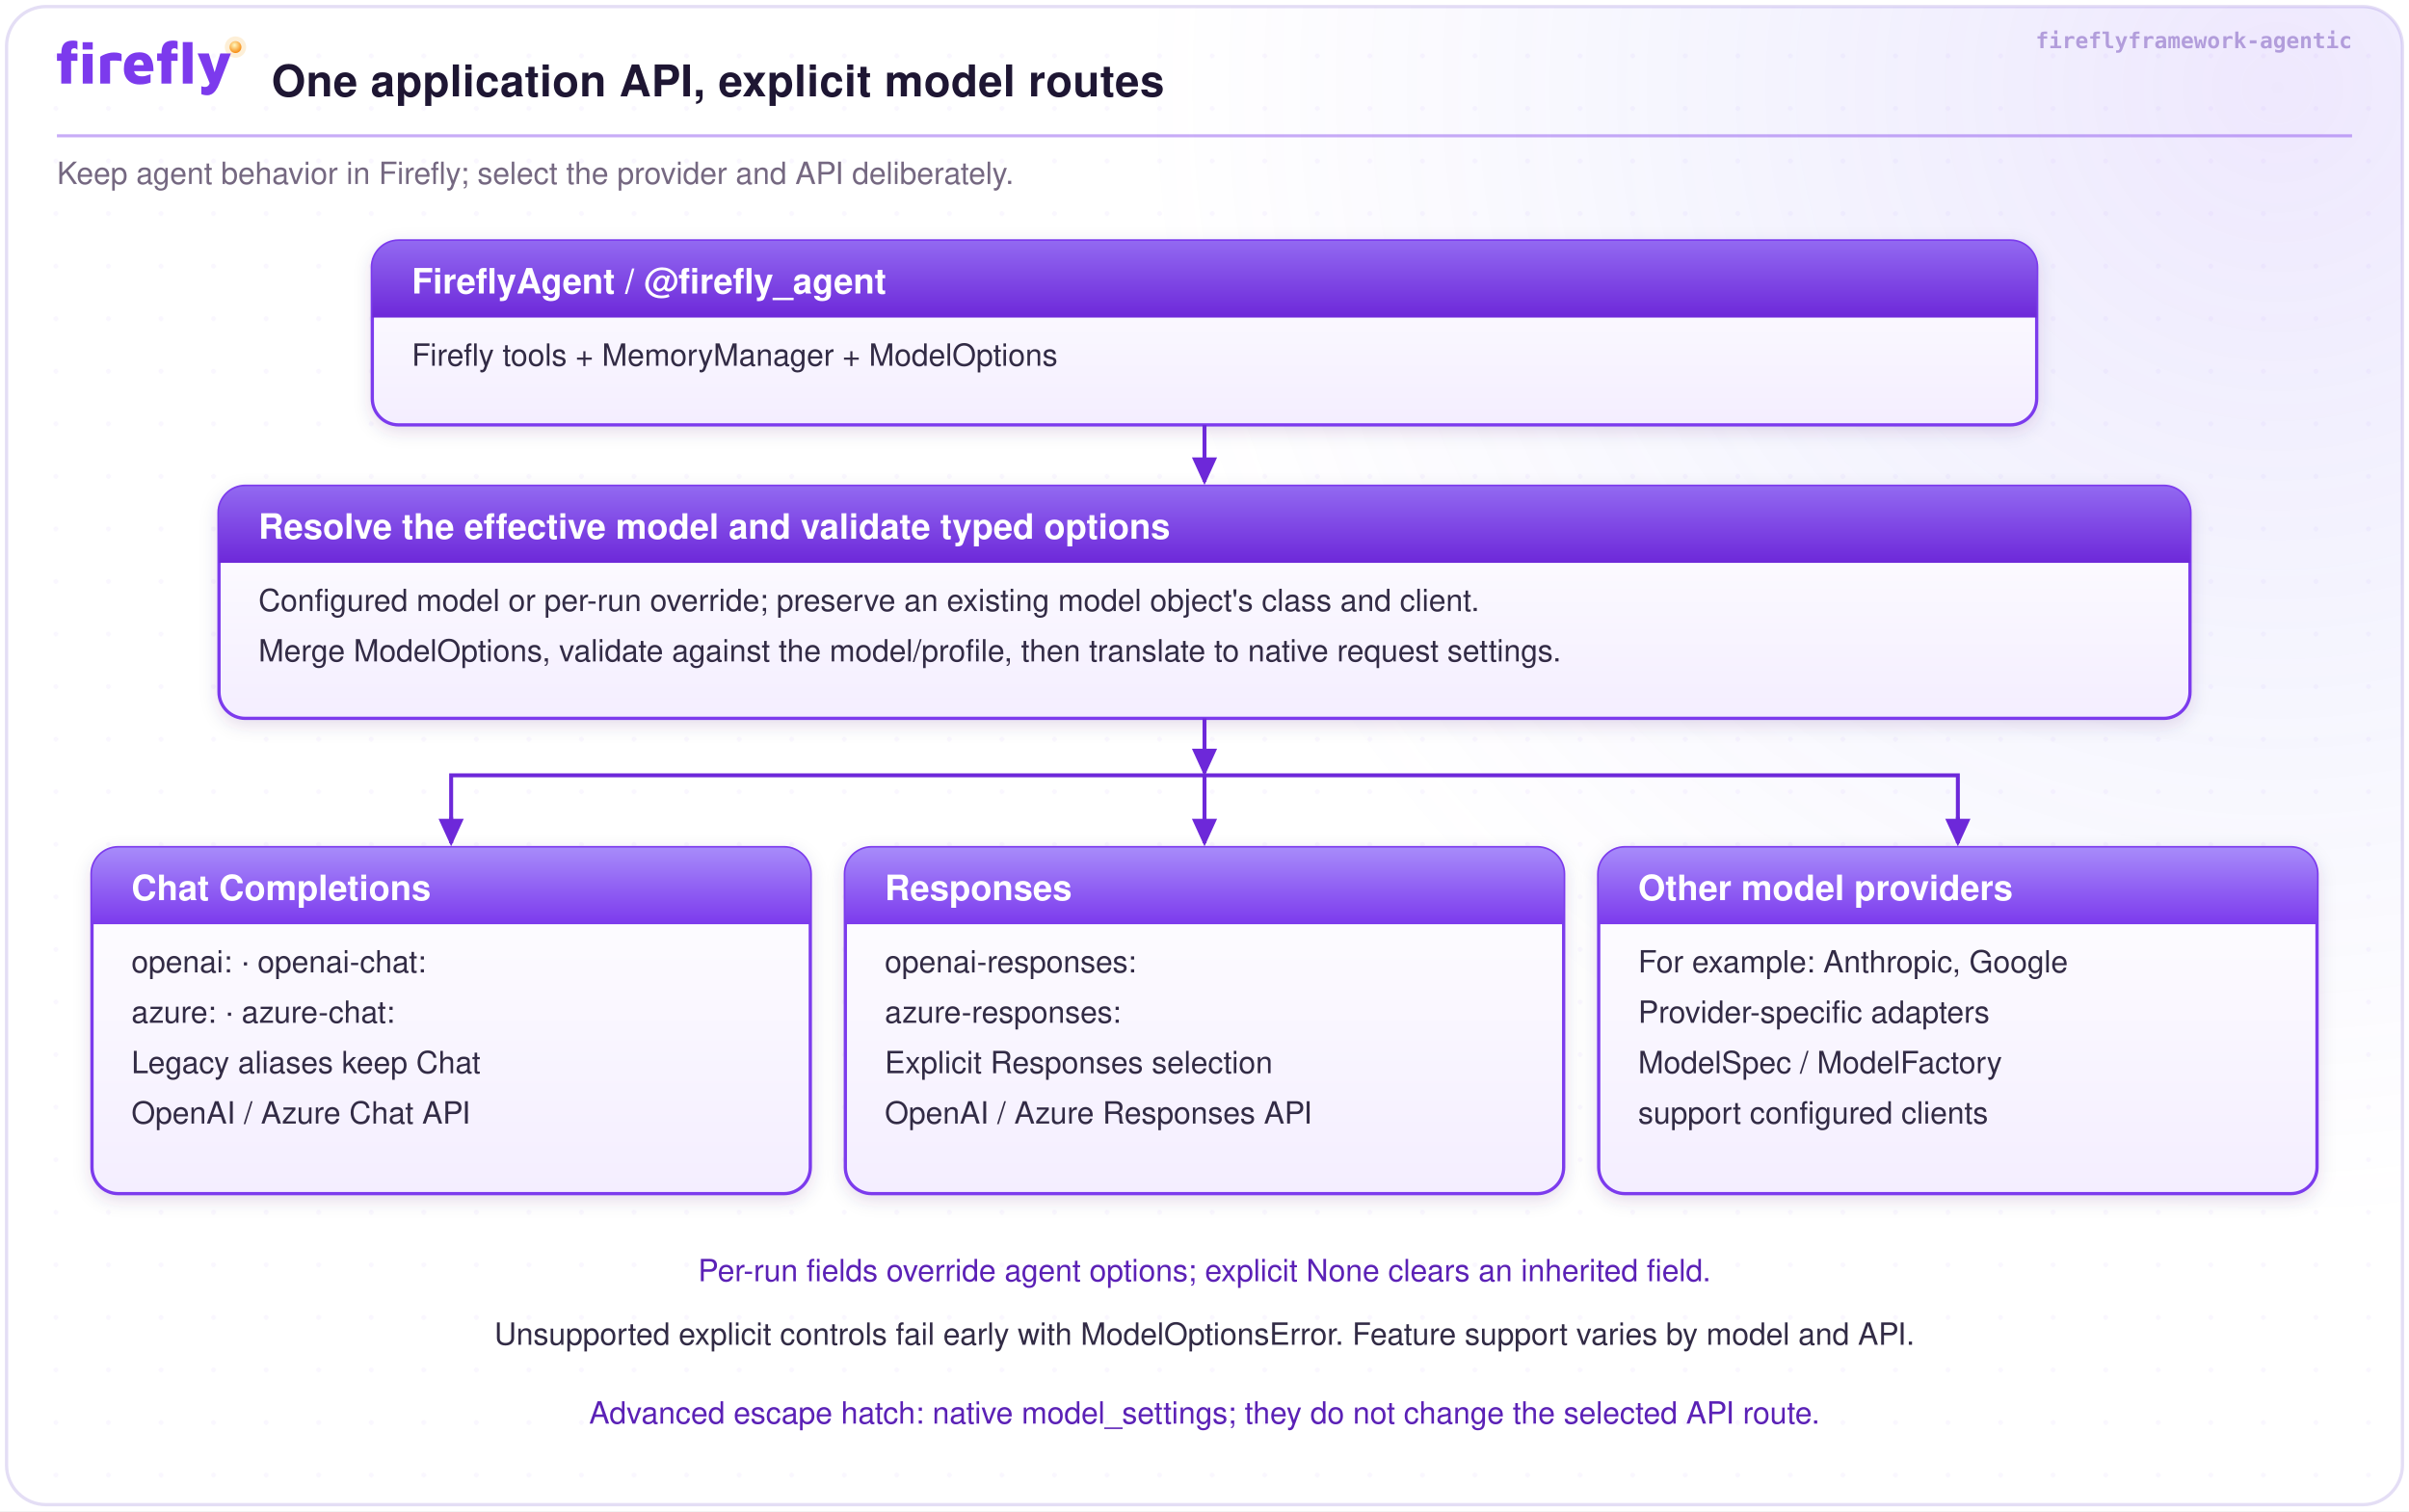
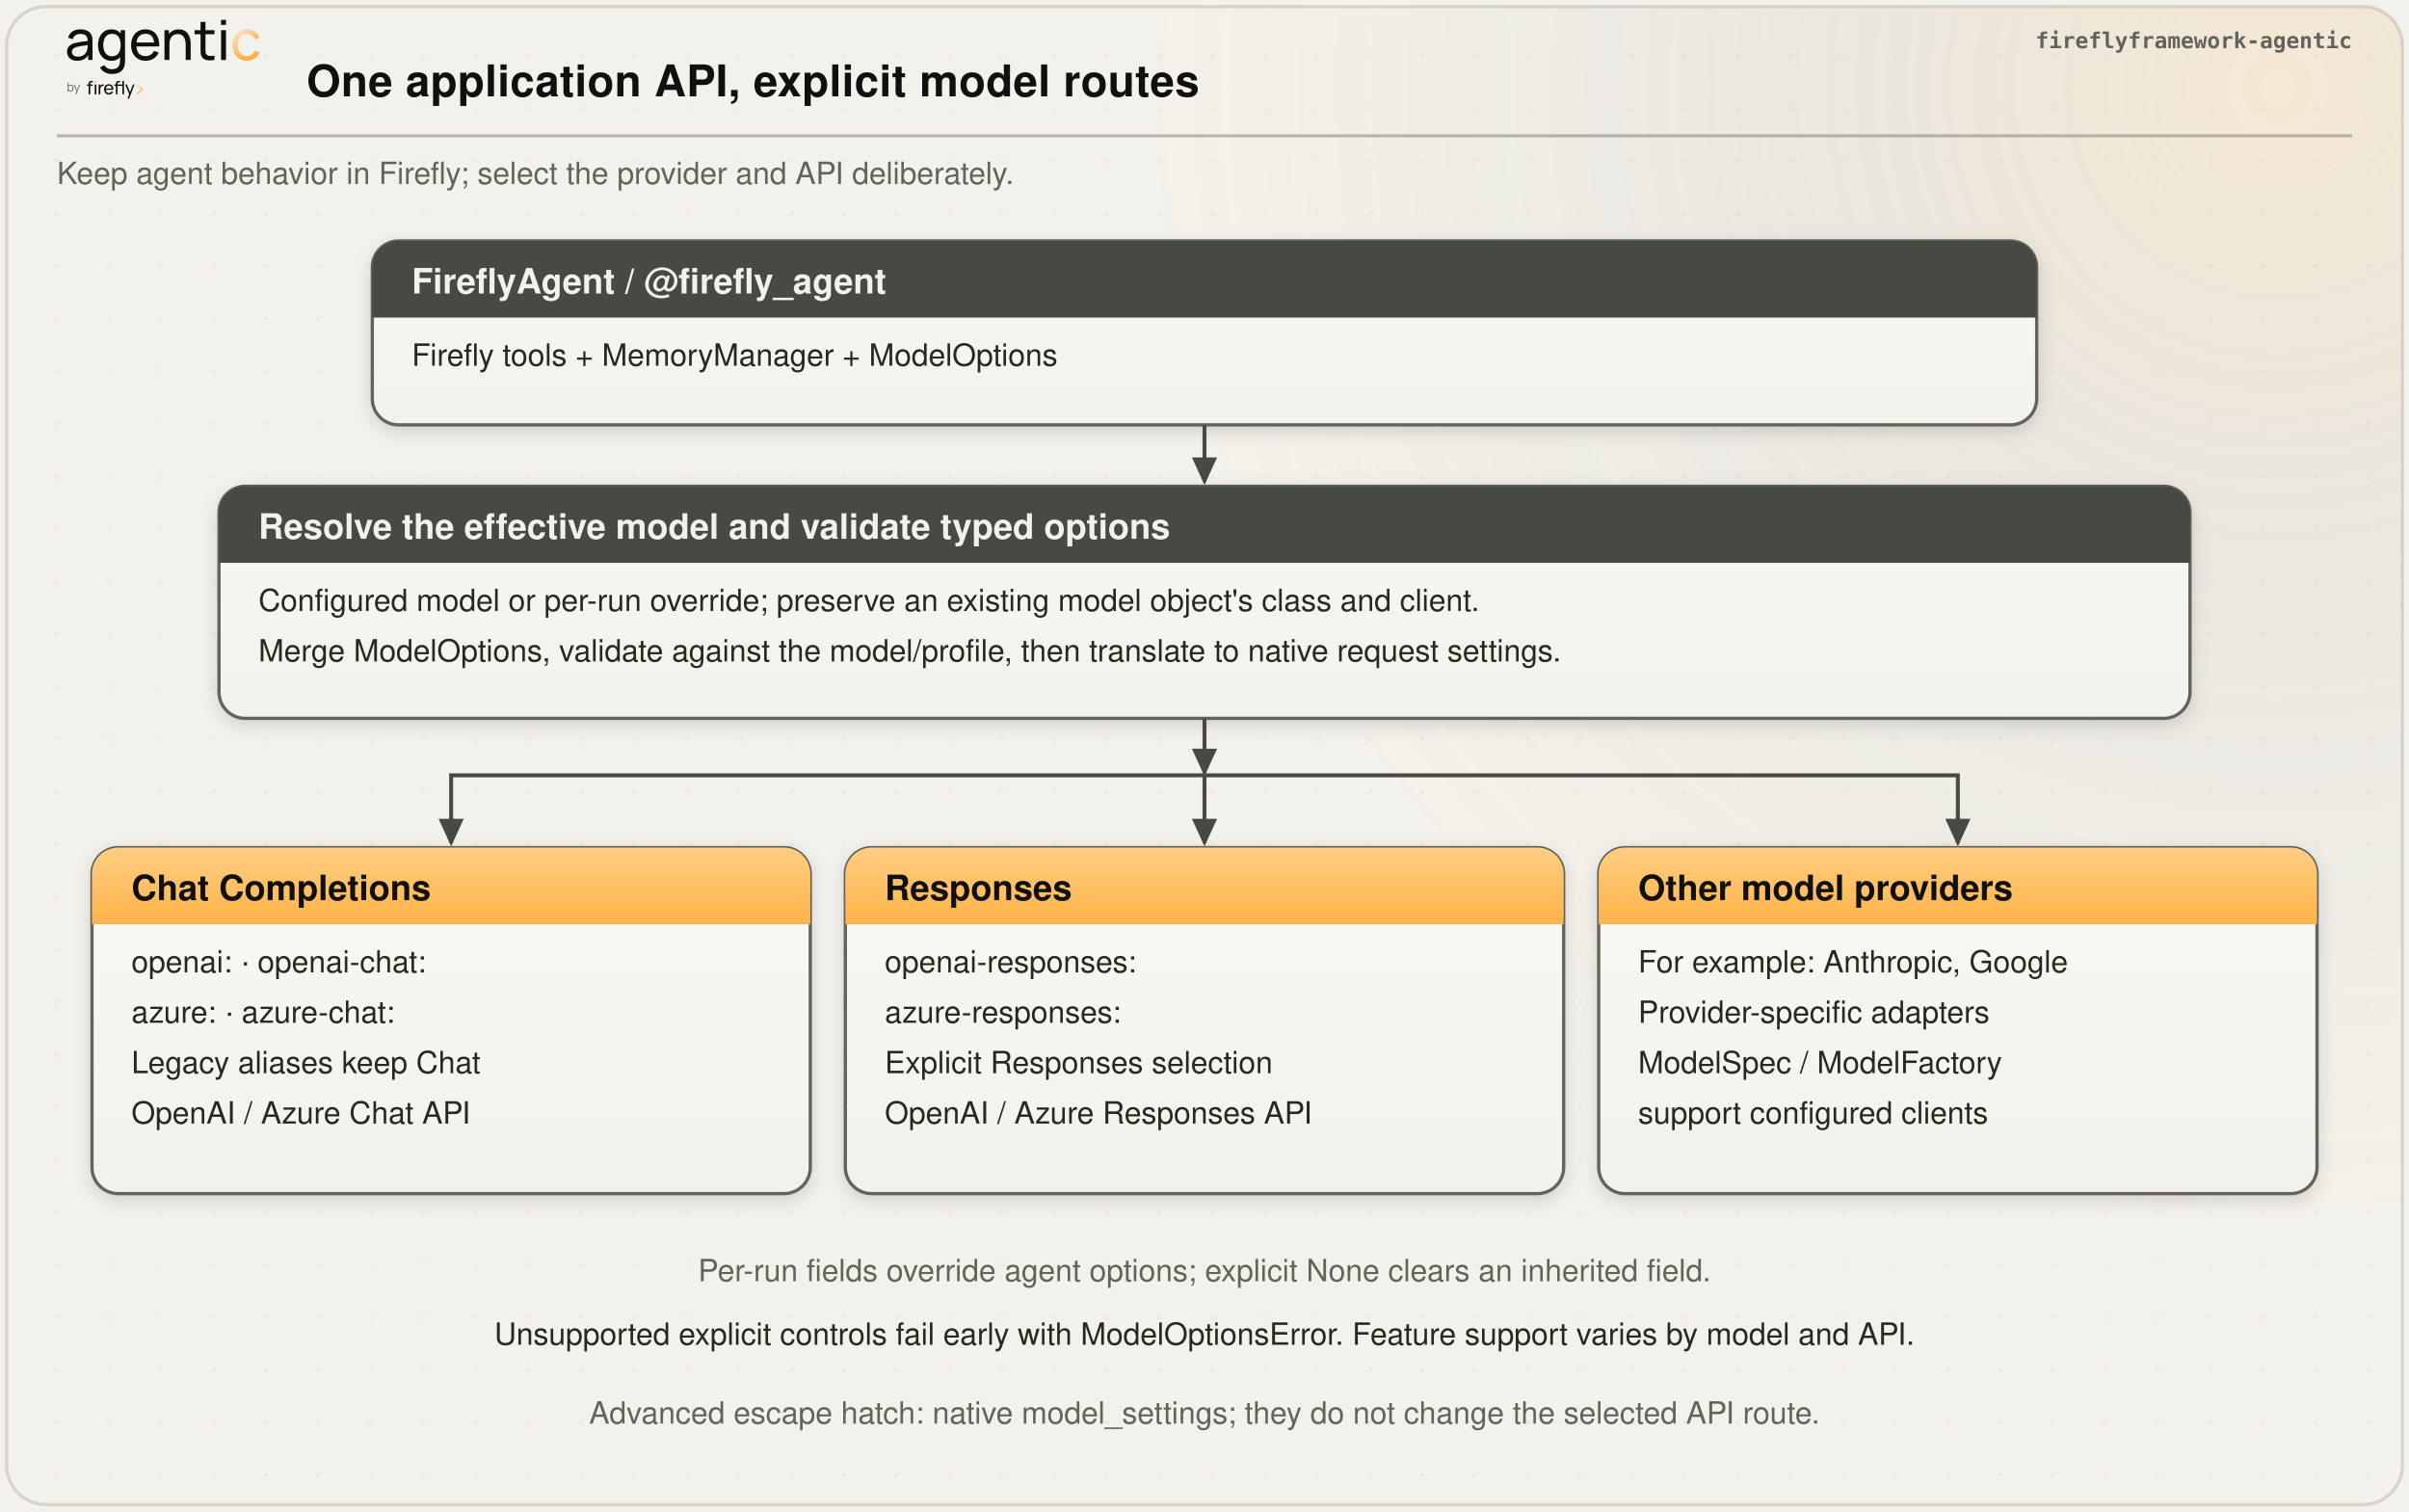
<svg xmlns="http://www.w3.org/2000/svg" width="1100" height="690" viewBox="0 0 1100 690" role="img" aria-labelledby="diagram-title diagram-description" font-family="-apple-system,'Segoe UI',Helvetica,Arial,sans-serif">
  <defs>
    <linearGradient id="hdr" x1="0" y1="0" x2="0" y2="1">
-       <stop offset="0" stop-color="#9269f1" />
-       <stop offset="1" stop-color="#6d28d9" />
+       <stop offset="0" stop-color="#474a42" />
+       <stop offset="1" stop-color="#474a42" />
    </linearGradient>
    <linearGradient id="door" x1="0" y1="0" x2="0" y2="1">
-       <stop offset="0" stop-color="#a78bfa" />
-       <stop offset="1" stop-color="#7c3aed" />
+       <stop offset="0" stop-color="#ffce82" />
+       <stop offset="1" stop-color="#ffb34a" />
    </linearGradient>
    <linearGradient id="bed" x1="0" y1="0" x2="0" y2="1">
-       <stop offset="0" stop-color="#271c41" />
-       <stop offset="1" stop-color="#140e25" />
+       <stop offset="0" stop-color="#272820" />
+       <stop offset="1" stop-color="#10110f" />
    </linearGradient>
    <linearGradient id="card" x1="0" y1="0" x2="0" y2="1">
-       <stop offset="0" stop-color="#ffffff" />
-       <stop offset="1" stop-color="#f4eeff" />
+       <stop offset="0" stop-color="#f9f8f4" />
+       <stop offset="1" stop-color="#f3f1eb" />
    </linearGradient>
    <radialGradient id="amb" cx="1040" cy="40" r="520" gradientUnits="userSpaceOnUse">
-       <stop offset="0" stop-color="#8b5cf6" stop-opacity="0.14" />
-       <stop offset="0.6" stop-color="#6366f1" stop-opacity="0.05" />
-       <stop offset="1" stop-color="#8b5cf6" stop-opacity="0" />
+       <stop offset="0" stop-color="#ffb34a" stop-opacity="0.14" />
+       <stop offset="0.6" stop-color="#62645b" stop-opacity="0.05" />
+       <stop offset="1" stop-color="#ffb34a" stop-opacity="0" />
    </radialGradient>
    <pattern id="grid" width="24" height="24" patternUnits="userSpaceOnUse">
-       <circle cx="1.5" cy="1.5" r="1.1" fill="#8b5cf6" opacity="0.05" />
+       <circle cx="1.5" cy="1.5" r="1.1" fill="#62645b" opacity="0.05" />
    </pattern>
    <filter id="sh" x="-25%" y="-25%" width="150%" height="180%">
-       <feDropShadow dx="0" dy="2.5" stdDeviation="4" flood-color="#3b1d6e" flood-opacity="0.14" />
+       <feDropShadow dx="0" dy="2.5" stdDeviation="4" flood-color="#10110f" flood-opacity="0.14" />
    </filter>
    <marker id="arr" markerWidth="9" markerHeight="9" refX="6.2" refY="3.2" orient="auto">
-       <path d="M0 0L7 3.2L0 6.4Z" fill="#6d28d9" />
+       <path d="M0 0L7 3.2L0 6.4Z" fill="#474a42" />
    </marker>
    <marker id="arrb" markerWidth="9" markerHeight="9" refX="6.2" refY="3.2" orient="auto">
-       <path d="M0 0L7 3.2L0 6.4Z" fill="#6366f1" />
+       <path d="M0 0L7 3.2L0 6.4Z" fill="#62645b" />
    </marker>
    <marker id="arra" markerWidth="9" markerHeight="9" refX="6.2" refY="3.2" orient="auto">
-       <path d="M0 0L7 3.2L0 6.4Z" fill="#c2722a" />
+       <path d="M0 0L7 3.2L0 6.4Z" fill="#8a5719" />
    </marker>
    <g id="fly">
-       <circle r="8.5" fill="#a78bfa" opacity="0.10" />
-       <circle r="4.6" fill="#c4b5fd" opacity="0.22" />
-       <circle r="2.4" fill="#ddd6fe" opacity="0.75" />
-       <circle r="1.2" fill="#f5f3ff" />
+       <circle r="8.5" fill="#ffce82" opacity="0.10" />
+       <circle r="4.6" fill="#bfb8ab" opacity="0.22" />
+       <circle r="2.4" fill="#f3f1eb" opacity="0.75" />
+       <circle r="1.2" fill="#f3f1eb" />
    </g>
    <g id="ffly">
-       <circle r="8.5" fill="#f6a821" opacity="0.10" />
-       <circle r="4.6" fill="#ffc24a" opacity="0.22" />
-       <circle r="2.4" fill="#ffd980" opacity="0.78" />
-       <circle r="1.2" fill="#fff6e0" />
+       <circle r="8.5" fill="#ffb34a" opacity="0.10" />
+       <circle r="4.6" fill="#ffb34a" opacity="0.22" />
+       <circle r="2.4" fill="#ffce82" opacity="0.78" />
+       <circle r="1.2" fill="#f3f1eb" />
    </g>
    <radialGradient id="dot" cx="42%" cy="34%" r="72%">
-       <stop offset="0" stop-color="#FFF9C1" />
-       <stop offset="1" stop-color="#F68000" />
+       <stop offset="0" stop-color="#ffce82" />
+       <stop offset="1" stop-color="#ffb34a" />
    </radialGradient>
  </defs>
-   <rect width="1100" height="690" fill="#ffffff" />
-   <rect x="3" y="3" width="1094" height="684" rx="18" fill="#ffffff" stroke="#e4def5" stroke-width="1.5" />
+   <rect width="1100" height="690" fill="#f3f1eb" />
+   <rect x="3" y="3" width="1094" height="684" rx="18" fill="#f3f1eb" stroke="#d8d4ca" stroke-width="1.5" />
  <rect x="3" y="3" width="1094" height="684" rx="18" fill="url(#grid)" />
  <rect x="3" y="3" width="1094" height="684" rx="18" fill="url(#amb)" />
-   <circle cx="107.52" cy="21.50" r="4.89" fill="#f6a821" opacity="0.18" />
-   <g transform="translate(25.28,11.90) scale(0.1812)">
-     <path d="M14.85 145V87.55H4.05V68.95H15.15V67.6C15.15 62.8 15.6 58.65 16.5 55.15C17.5 51.55 18.85 48.55 20.55 46.15C22.25 43.75 24.35 41.85 26.85 40.45C29.35 39.05 32.1 38.05 35.1 37.45C38.2 36.85 41.55 36.55 45.15 36.55C46.75 36.55 48.55 36.7 50.55 37C52.65 37.2 54.35 37.55 55.65 38.05V59.95C54.55 58.75 53.45 57.8 52.35 57.1C51.25 56.3 49.65 55.9 47.55 55.9C46.35 55.9 45.25 56.1 44.25 56.5C43.35 56.8 42.55 57.3 41.85 58C41.25 58.6 40.75 59.45 40.35 60.55C40.05 61.65 39.9 62.9 39.9 64.3V68.95H55.65V87.55H39.6V145H14.85ZM69 145V70.15H93.9L94.05 145H69ZM68.7 59.2V40.75H94.2V59.2H68.7ZM113.161 145V77.35C114.661 75.95 117.211 74.45 120.811 72.85C124.411 71.15 128.511 69.7 133.111 68.5C137.811 67.2 142.411 66.55 146.911 66.55C152.411 66.55 156.711 66.95 159.811 67.75C162.911 68.55 165.261 69.55 166.861 70.75V88.6C165.261 88.2 163.161 87.85 160.561 87.55C157.961 87.25 155.211 87.05 152.311 86.95C149.411 86.85 146.661 86.85 144.061 86.95C141.561 87.05 139.511 87.2 137.911 87.4V145H113.161ZM212.128 147.25C204.328 147.25 197.428 145.7 191.428 142.6C185.528 139.4 180.928 134.9 177.628 129.1C174.328 123.2 172.678 116.25 172.678 108.25C172.678 94.95 176.028 84.6 182.728 77.2C189.428 69.8 199.078 66.1 211.678 66.1C220.078 66.1 226.878 67.9 232.078 71.5C237.278 75.1 241.128 80.45 243.628 87.55C246.128 94.65 247.328 103.35 247.228 113.65H189.928L186.928 98.5H226.228L223.228 106.6C223.128 98.5 222.078 92.85 220.078 89.65C218.178 86.35 214.978 84.7 210.478 84.7C208.078 84.7 205.878 85.4 203.878 86.8C201.878 88.1 200.278 90.25 199.078 93.25C197.978 96.25 197.428 100.3 197.428 105.4C197.428 112.3 199.028 117.6 202.228 121.3C205.528 124.9 210.928 126.7 218.428 126.7C221.128 126.7 223.828 126.4 226.528 125.8C229.228 125.1 231.728 124.3 234.028 123.4C236.328 122.5 238.278 121.8 239.878 121.3V142.3C236.378 143.6 232.378 144.75 227.878 145.75C223.478 146.75 218.228 147.25 212.128 147.25ZM267.243 145V87.55H256.443V68.95H267.543V67.6C267.543 62.8 267.993 58.65 268.893 55.15C269.893 51.55 271.243 48.55 272.943 46.15C274.643 43.75 276.743 41.85 279.243 40.45C281.743 39.05 284.493 38.05 287.493 37.45C290.593 36.85 293.943 36.55 297.543 36.55C299.143 36.55 300.943 36.7 302.943 37C305.043 37.2 306.743 37.55 308.043 38.05V59.95C306.943 58.75 305.843 57.8 304.743 57.1C303.643 56.3 302.043 55.9 299.943 55.9C298.743 55.9 297.643 56.1 296.643 56.5C295.743 56.8 294.943 57.3 294.243 58C293.643 58.6 293.143 59.45 292.743 60.55C292.443 61.65 292.293 62.9 292.293 64.3V68.95H308.043V87.55H291.993V145H267.243ZM345.693 145H321.093V40.3H345.693V145ZM382.828 174.4C380.128 174.4 377.428 174.15 374.728 173.65C372.128 173.15 369.828 172.45 367.828 171.55V151.6C369.728 152.2 371.378 152.65 372.778 152.95C374.278 153.25 375.778 153.4 377.278 153.4C379.578 153.4 381.628 152.85 383.428 151.75C385.228 150.75 386.728 148.95 387.928 146.35C389.128 143.75 389.978 140 390.478 135.1L391.078 149.5L358.378 68.95H386.728L402.478 119.95H400.228L415.678 68.95H442.378L413.128 144.85C410.328 152.05 407.328 157.8 404.128 162.1C400.928 166.5 397.528 169.65 393.928 171.55C390.328 173.45 386.628 174.4 382.828 174.4Z" fill="#7c3aed" />
-   </g>
-   <circle cx="107.52" cy="21.50" r="2.72" fill="url(#dot)" />
-   <text x="124" y="44" font-size="20" font-weight="800" fill="#1e1633" font-family="-apple-system,'Segoe UI',Helvetica,Arial,sans-serif" letter-spacing="0.2">One application API, explicit model routes</text>
-   <text x="1074" y="22" text-anchor="end" font-size="10" font-weight="600" fill="#b29ddb" font-family="ui-monospace,'SF Mono',Menlo,Consolas,monospace">fireflyframework-agentic</text>
-   <line x1="26" y1="62" x2="1074" y2="62" stroke="#7c3aed" stroke-width="1.4" opacity="0.42" />
-   <text x="26" y="84" font-size="14" fill="#756881" font-family="-apple-system,'Segoe UI',Helvetica,Arial,sans-serif">Keep agent behavior in Firefly; select the provider and API deliberately.</text>
+   <svg width="98" height="43.519" viewBox="0 0 544.96 242" x="26" y="4">
+     <defs>
+       <linearGradient id="brand-logo-light-26-4-agentic-trail" gradientUnits="userSpaceOnUse" x1="150" y1="1050" x2="870" y2="160">
+         <stop offset="0" stop-color="#ffb34a" stop-opacity="0.2" />
+         <stop offset="0.8" stop-color="#ffb34a" stop-opacity="1" />
+       </linearGradient>
+     </defs>
+     <g fill="#10110f" transform="translate(20 130) scale(0.07 -0.07)">
+       <g transform="translate(0 0)">
+         <path d="M447 -30Q326 -30 244.5 14.5Q163 59 121.5 132Q80 205 80 292Q80 377 112.5 439.5Q145 502 204 543.5Q263 585 345 609Q422 630 517.5 645.5Q613 661 711 674Q773 682 830 690Q827 813 773 875Q712 944 564 944Q466 944 392.5 899.5Q319 855 289 755L120 806Q159 948 271 1029Q383 1110 566 1110Q713 1110 818.5 1057.5Q924 1005 970 899Q993 849 999 790.5Q1005 732 1005 668L1005 0L847 0L847 168Q793 86 714 37Q604 -30 447 -30ZM474 119Q570 119 640.5 153.5Q711 188 754 244.5Q797 301 810 368Q825 418 827 480Q827 513 828 538Q773 531 719 524Q635 513 560 500.5Q485 488 425 471Q381 457 342.5 435Q304 413 280.5 378.5Q257 344 257 293Q257 249 279.5 209Q302 169 349.5 144Q397 119 474 119Z" />
+       </g>
+       <g transform="translate(1125 0)">
+         <path d="M577 -510Q492 -510 411 -484Q330 -458 262.5 -405.5Q195 -353 150 -273L313 -187Q353 -266 426.5 -302Q500 -338 578 -338Q681 -338 749 -300.5Q817 -263 849.5 -189Q882 -115 881 -5L881 99Q853 69 820 46Q716 -30 564 -30Q413 -30 305 45.5Q197 121 138.5 250Q80 379 80 541Q80 703 138.5 832Q197 961 305 1035.5Q413 1110 563 1110Q716 1110 820 1036Q866 1003 902 960L902 1080L1060 1080L1060 -7Q1060 -51 1057.5 -92Q1055 -133 1047 -173Q1026 -288 964 -362.5Q902 -437 804 -473.5Q706 -510 577 -510ZM586 133Q695 133 765 185.5Q835 238 868.5 330.5Q902 423 902 541Q902 661 868.5 752.5Q835 844 766 895.5Q697 947 591 947Q481 947 409.5 893Q338 839 303.5 747Q269 655 269 541Q269 426 304 333.5Q339 241 409.5 187Q480 133 586 133Z" />
+       </g>
+       <g transform="translate(2325 0)">
+         <path d="M608 -30Q449 -30 330.5 40.5Q212 111 146 237.5Q80 364 80 533Q80 710 145 839.5Q210 969 326.5 1039.5Q443 1110 600 1110Q763 1110 877.5 1035Q992 960 1049.5 821Q1107 682 1099 490L271 490Q281 335 355 244Q441 139 600 139Q707 139 786 188Q865 237 910 329L1081 270Q1018 127 891.5 48.5Q765 -30 608 -30ZM914 633Q900 774 838 852Q760 950 606 950Q441 950 355 844Q290 764 274 633Z" />
+       </g>
+       <g transform="translate(3476 0)">
+         <path d="M909 0L909 541Q909 618 895.5 689Q882 760 848.5 816.5Q815 873 758.5 906Q702 939 616 939Q549 939 494.5 916.5Q440 894 401 848Q362 802 340.5 732.5Q319 663 319 569L319 0L139 0L139 1080L299 1080L299 941Q348 1006 418 1048Q520 1108 659 1108Q764 1108 838 1075Q912 1042 961 987.5Q1010 933 1038 865.5Q1066 798 1077.5 728.5Q1089 659 1089 597L1089 0Z" />
+       </g>
+       <g transform="translate(4685 0)">
+         <path d="M743 0Q647 -19 553.5 -15.5Q460 -12 387 22.5Q314 57 276 130Q244 194 241.5 259.5Q239 325 239 408L239 933L20 933L20 1080L239 1080L239 1380L417 1380L417 1080L743 1080L743 933L417 933L417 416Q417 350 418.5 303Q420 256 439 222Q475 158 553.5 147Q632 136 743 153Z" />
+       </g>
+       <g transform="translate(5508 0)">
+         <path d="M160 1271L160 1455L338 1455L338 1271ZM160 0L160 1080L338 1080L338 0Z" />
+       </g>
+       <g transform="translate(6006 0)">
+         <path d="M595 -30Q431 -30 316.5 43.5Q202 117 142 246Q82 375 80 540Q82 709 143.5 837.5Q205 966 320 1038Q435 1110 597 1110Q768 1110 891.5 1026Q1015 942 1057 796L881 743Q847 837 770.5 889Q694 941 595 941Q484 941 412 889.5Q340 838 305 747.5Q270 657 269 540Q271 360 352.5 249.5Q434 139 595 139Q701 139 771 187.5Q841 236 877 328L1057 281Q1001 130 882 50Q763 -30 595 -30Z" data-agentic-terminal="trail-c" fill="url(#brand-logo-light-26-4-agentic-trail)" />
+       </g>
+     </g>
+     <g fill="#62645b" transform="translate(25 210) scale(0.0155 -0.0155)">
+       <path d="M625 -30Q476 -30 373 46Q314 89 271 150L271 0L139 0L139 1440L287 1440L287 953Q325 1001 375 1036Q479 1110 631 1110Q779 1110 885 1035Q991 960 1047.5 831Q1104 702 1104 541Q1104 379 1047 250Q990 121 883 45.5Q776 -30 625 -30ZM610 107Q723 107 798 164Q873 221 910.5 319.5Q948 418 948 541Q948 663 911 761Q874 859 798.5 916Q723 973 607 973Q494 973 419.5 918Q345 863 308 765.5Q271 668 271 541Q271 416 308 317.5Q345 219 420 163Q495 107 610 107Z" transform="translate(0 0)" />
+       <path d="M294 -480L472 3L33 1080L189 1080L544 192L871 1080L1021 1080L441 -480Z" transform="translate(1131 0)" />
+     </g>
+     <svg x="76" y="183" width="143" height="45.48" viewBox="5 -148 619.4 197">
+       <defs>
+         <linearGradient id="brand-logo-light-26-4-firefly-trail" gradientUnits="userSpaceOnUse" x1="567.4" y1="-108" x2="623.4" y2="-54">
+           <stop offset="0" stop-color="#ffb34a" stop-opacity="0.2" />
+           <stop offset="0.8" stop-color="#ffb34a" stop-opacity="1" />
+         </linearGradient>
+       </defs>
+       <path d="M24.3 0L24.3 -93.3L6 -93.3L6 -108L24.3 -108L24.3 -113.9Q24.3 -118.1 24.7 -122.45Q25.1 -126.8 26.5 -130.95Q27.9 -135.1 31.1 -138.6Q34.8 -142.7 39.2 -144.45Q43.6 -146.2 48.15 -146.6Q52.7 -147 56.8 -147L70.5 -147L70.5 -132.2L57.8 -132.2Q49.9 -132.2 46 -128.35Q42.1 -124.5 42.1 -116.7L42.1 -108L70.5 -108L70.5 -93.3L42.1 -93.3L42.1 0ZM91.5 0L91.5 -108L109.3 -108L109.3 0ZM134.8 0L134.8 -108L150.7 -108L150.7 -90.8Q151.8 -92.7 153.1 -94.5Q156.1 -98.7 159.9 -101.4Q164.1 -104.8 169.4 -106.6Q174.7 -108.4 180.2 -108.75Q185.7 -109.1 190.5 -108L190.5 -91.3Q184.9 -92.8 178.2 -92.1Q171.5 -91.4 165.8 -87.2Q160.6 -83.5 157.75 -78.2Q154.9 -72.9 153.8 -66.75Q152.7 -60.6 152.7 -54.2L152.7 0ZM247.3 3Q231.4 3 219.55 -4.05Q207.7 -11.1 201.1 -23.75Q194.5 -36.4 194.5 -53.3Q194.5 -71 201 -83.95Q207.5 -96.9 219.15 -103.95Q230.8 -111 246.5 -111Q262.8 -111 274.25 -103.5Q285.7 -96 291.45 -82.1Q297.2 -68.2 296.4 -49L213.6 -49Q214.6 -33.5 222 -24.4Q230.6 -13.9 246.5 -13.9Q257.2 -13.9 265.1 -18.8Q273 -23.7 277.5 -32.9L294.6 -27Q288.3 -12.7 275.65 -4.85Q263 3 247.3 3ZM277.9 -63.3Q276.5 -77.4 270.3 -85.2Q262.5 -95 247.1 -95Q230.6 -95 222 -84.4Q215.5 -76.4 213.9 -63.3ZM324.4 0L324.4 -93.3L306.1 -93.3L306.1 -108L324.4 -108L324.4 -113.9Q324.4 -118.1 324.8 -122.45Q325.2 -126.8 326.6 -130.95Q328 -135.1 331.2 -138.6Q334.9 -142.7 339.3 -144.45Q343.7 -146.2 348.25 -146.6Q352.8 -147 356.9 -147L370.6 -147L370.6 -132.2L357.9 -132.2Q350 -132.2 346.1 -128.35Q342.2 -124.5 342.2 -116.7L342.2 -108L395.5 -108L395.5 -147L413.3 -147L413.3 0L395.5 0L395.5 -93.3L342.2 -93.3L342.2 0ZM452.8 48L470.6 -0.4L426.8 -108L445.5 -108L479.2 -23L510.8 -108L528.9 -108L470.1 48Z" fill="#10110f" />
+       <circle cx="100.4" cy="-136.3" r="9.97" fill="#ffb34a" />
+       <path d="M567.4 -108L623.4 -54L603.4 -54L547.4 -108Z" fill="url(#brand-logo-light-26-4-firefly-trail)" />
+       <path d="M623.4 -54L567.4 0L547.4 0L603.4 -54Z" fill="#ffb34a" />
+     </svg>
+   </svg>
+   <text x="140" y="44" font-size="20" font-weight="800" fill="#10110f" font-family="-apple-system,'Segoe UI',Helvetica,Arial,sans-serif" letter-spacing="0.2">One application API, explicit model routes</text>
+   <text x="1074" y="22" text-anchor="end" font-size="10" font-weight="600" fill="#62645b" font-family="ui-monospace,'SF Mono',Menlo,Consolas,monospace">fireflyframework-agentic</text>
+   <line x1="26" y1="62" x2="1074" y2="62" stroke="#62645b" stroke-width="1.4" opacity="0.42" />
+   <text x="26" y="84" font-size="14" fill="#62645b" font-family="-apple-system,'Segoe UI',Helvetica,Arial,sans-serif">Keep agent behavior in Firefly; select the provider and API deliberately.</text>
  <g filter="url(#sh)">
-     <rect x="170" y="110" width="760" height="84" rx="12" fill="url(#card)" stroke="#7c3aed" stroke-width="1.5" />
+     <rect x="170" y="110" width="760" height="84" rx="12" fill="url(#card)" stroke="#62645b" stroke-width="1.5" />
  </g>
  <path d="M170 122a12 12 0 0 1 12 -12h736a12 12 0 0 1 12 12v23H170Z" fill="url(#hdr)" />
-   <text x="188" y="134" font-size="16" font-weight="700" fill="#fff" font-family="-apple-system,'Segoe UI',Helvetica,Arial,sans-serif" text-anchor="start">FireflyAgent / @firefly_agent</text>
-   <text x="188" y="167" font-size="14" font-weight="400" fill="#322b45" font-family="-apple-system,'Segoe UI',Helvetica,Arial,sans-serif" text-anchor="start">Firefly tools + MemoryManager + ModelOptions</text>
-   <line x1="550.0" y1="194.0" x2="550.0" y2="220.0" stroke="#6d28d9" stroke-width="1.8" marker-end="url(#arr)" />
+   <text x="188" y="134" font-size="16" font-weight="700" fill="#f3f1eb" font-family="-apple-system,'Segoe UI',Helvetica,Arial,sans-serif" text-anchor="start">FireflyAgent / @firefly_agent</text>
+   <text x="188" y="167" font-size="14" font-weight="400" fill="#272820" font-family="-apple-system,'Segoe UI',Helvetica,Arial,sans-serif" text-anchor="start">Firefly tools + MemoryManager + ModelOptions</text>
+   <line x1="550.0" y1="194.0" x2="550.0" y2="220.0" stroke="#474a42" stroke-width="1.8" marker-end="url(#arr)" />
  <g filter="url(#sh)">
-     <rect x="100" y="222" width="900" height="106" rx="12" fill="url(#card)" stroke="#7c3aed" stroke-width="1.5" />
+     <rect x="100" y="222" width="900" height="106" rx="12" fill="url(#card)" stroke="#62645b" stroke-width="1.5" />
  </g>
  <path d="M100 234a12 12 0 0 1 12 -12h876a12 12 0 0 1 12 12v23H100Z" fill="url(#hdr)" />
-   <text x="118" y="246" font-size="16" font-weight="700" fill="#fff" font-family="-apple-system,'Segoe UI',Helvetica,Arial,sans-serif" text-anchor="start">Resolve the effective model and validate typed options</text>
-   <text x="118" y="279" font-size="14" font-weight="400" fill="#322b45" font-family="-apple-system,'Segoe UI',Helvetica,Arial,sans-serif" text-anchor="start">Configured model or per-run override; preserve an existing model object's class and client.</text>
-   <text x="118" y="302" font-size="14" font-weight="400" fill="#322b45" font-family="-apple-system,'Segoe UI',Helvetica,Arial,sans-serif" text-anchor="start">Merge ModelOptions, validate against the model/profile, then translate to native request settings.</text>
-   <line x1="550.0" y1="328.0" x2="550.0" y2="353.0" stroke="#6d28d9" stroke-width="1.8" marker-end="url(#arr)" />
-   <path d="M206 378V354H894V378 M550 354V378" fill="none" stroke="#6d28d9" stroke-width="1.8" />
-   <line x1="206.0" y1="373.0" x2="206.0" y2="385.0" stroke="#6d28d9" stroke-width="1.8" marker-end="url(#arr)" />
-   <line x1="550.0" y1="373.0" x2="550.0" y2="385.0" stroke="#6d28d9" stroke-width="1.8" marker-end="url(#arr)" />
-   <line x1="894.0" y1="373.0" x2="894.0" y2="385.0" stroke="#6d28d9" stroke-width="1.8" marker-end="url(#arr)" />
+   <text x="118" y="246" font-size="16" font-weight="700" fill="#f3f1eb" font-family="-apple-system,'Segoe UI',Helvetica,Arial,sans-serif" text-anchor="start">Resolve the effective model and validate typed options</text>
+   <text x="118" y="279" font-size="14" font-weight="400" fill="#272820" font-family="-apple-system,'Segoe UI',Helvetica,Arial,sans-serif" text-anchor="start">Configured model or per-run override; preserve an existing model object's class and client.</text>
+   <text x="118" y="302" font-size="14" font-weight="400" fill="#272820" font-family="-apple-system,'Segoe UI',Helvetica,Arial,sans-serif" text-anchor="start">Merge ModelOptions, validate against the model/profile, then translate to native request settings.</text>
+   <line x1="550.0" y1="328.0" x2="550.0" y2="353.0" stroke="#474a42" stroke-width="1.8" marker-end="url(#arr)" />
+   <path d="M206 378V354H894V378 M550 354V378" fill="none" stroke="#474a42" stroke-width="1.8" />
+   <line x1="206.0" y1="373.0" x2="206.0" y2="385.0" stroke="#474a42" stroke-width="1.8" marker-end="url(#arr)" />
+   <line x1="550.0" y1="373.0" x2="550.0" y2="385.0" stroke="#474a42" stroke-width="1.8" marker-end="url(#arr)" />
+   <line x1="894.0" y1="373.0" x2="894.0" y2="385.0" stroke="#474a42" stroke-width="1.8" marker-end="url(#arr)" />
  <g filter="url(#sh)">
-     <rect x="42" y="387" width="328" height="158" rx="12" fill="url(#card)" stroke="#7c3aed" stroke-width="1.5" />
+     <rect x="42" y="387" width="328" height="158" rx="12" fill="url(#card)" stroke="#62645b" stroke-width="1.5" />
  </g>
  <path d="M42 399a12 12 0 0 1 12 -12h304a12 12 0 0 1 12 12v23H42Z" fill="url(#door)" />
-   <text x="60" y="411" font-size="16" font-weight="700" fill="#fff" font-family="-apple-system,'Segoe UI',Helvetica,Arial,sans-serif" text-anchor="start">Chat Completions</text>
-   <text x="60" y="444" font-size="14" font-weight="400" fill="#322b45" font-family="-apple-system,'Segoe UI',Helvetica,Arial,sans-serif" text-anchor="start">openai: · openai-chat:</text>
-   <text x="60" y="467" font-size="14" font-weight="400" fill="#322b45" font-family="-apple-system,'Segoe UI',Helvetica,Arial,sans-serif" text-anchor="start">azure: · azure-chat:</text>
-   <text x="60" y="490" font-size="14" font-weight="400" fill="#322b45" font-family="-apple-system,'Segoe UI',Helvetica,Arial,sans-serif" text-anchor="start">Legacy aliases keep Chat</text>
-   <text x="60" y="513" font-size="14" font-weight="400" fill="#322b45" font-family="-apple-system,'Segoe UI',Helvetica,Arial,sans-serif" text-anchor="start">OpenAI / Azure Chat API</text>
+   <text x="60" y="411" font-size="16" font-weight="700" fill="#10110f" font-family="-apple-system,'Segoe UI',Helvetica,Arial,sans-serif" text-anchor="start">Chat Completions</text>
+   <text x="60" y="444" font-size="14" font-weight="400" fill="#272820" font-family="-apple-system,'Segoe UI',Helvetica,Arial,sans-serif" text-anchor="start">openai: · openai-chat:</text>
+   <text x="60" y="467" font-size="14" font-weight="400" fill="#272820" font-family="-apple-system,'Segoe UI',Helvetica,Arial,sans-serif" text-anchor="start">azure: · azure-chat:</text>
+   <text x="60" y="490" font-size="14" font-weight="400" fill="#272820" font-family="-apple-system,'Segoe UI',Helvetica,Arial,sans-serif" text-anchor="start">Legacy aliases keep Chat</text>
+   <text x="60" y="513" font-size="14" font-weight="400" fill="#272820" font-family="-apple-system,'Segoe UI',Helvetica,Arial,sans-serif" text-anchor="start">OpenAI / Azure Chat API</text>
  <g filter="url(#sh)">
-     <rect x="386" y="387" width="328" height="158" rx="12" fill="url(#card)" stroke="#7c3aed" stroke-width="1.5" />
+     <rect x="386" y="387" width="328" height="158" rx="12" fill="url(#card)" stroke="#62645b" stroke-width="1.5" />
  </g>
  <path d="M386 399a12 12 0 0 1 12 -12h304a12 12 0 0 1 12 12v23H386Z" fill="url(#door)" />
-   <text x="404" y="411" font-size="16" font-weight="700" fill="#fff" font-family="-apple-system,'Segoe UI',Helvetica,Arial,sans-serif" text-anchor="start">Responses</text>
-   <text x="404" y="444" font-size="14" font-weight="400" fill="#322b45" font-family="-apple-system,'Segoe UI',Helvetica,Arial,sans-serif" text-anchor="start">openai-responses:</text>
-   <text x="404" y="467" font-size="14" font-weight="400" fill="#322b45" font-family="-apple-system,'Segoe UI',Helvetica,Arial,sans-serif" text-anchor="start">azure-responses:</text>
-   <text x="404" y="490" font-size="14" font-weight="400" fill="#322b45" font-family="-apple-system,'Segoe UI',Helvetica,Arial,sans-serif" text-anchor="start">Explicit Responses selection</text>
-   <text x="404" y="513" font-size="14" font-weight="400" fill="#322b45" font-family="-apple-system,'Segoe UI',Helvetica,Arial,sans-serif" text-anchor="start">OpenAI / Azure Responses API</text>
+   <text x="404" y="411" font-size="16" font-weight="700" fill="#10110f" font-family="-apple-system,'Segoe UI',Helvetica,Arial,sans-serif" text-anchor="start">Responses</text>
+   <text x="404" y="444" font-size="14" font-weight="400" fill="#272820" font-family="-apple-system,'Segoe UI',Helvetica,Arial,sans-serif" text-anchor="start">openai-responses:</text>
+   <text x="404" y="467" font-size="14" font-weight="400" fill="#272820" font-family="-apple-system,'Segoe UI',Helvetica,Arial,sans-serif" text-anchor="start">azure-responses:</text>
+   <text x="404" y="490" font-size="14" font-weight="400" fill="#272820" font-family="-apple-system,'Segoe UI',Helvetica,Arial,sans-serif" text-anchor="start">Explicit Responses selection</text>
+   <text x="404" y="513" font-size="14" font-weight="400" fill="#272820" font-family="-apple-system,'Segoe UI',Helvetica,Arial,sans-serif" text-anchor="start">OpenAI / Azure Responses API</text>
  <g filter="url(#sh)">
-     <rect x="730" y="387" width="328" height="158" rx="12" fill="url(#card)" stroke="#7c3aed" stroke-width="1.5" />
+     <rect x="730" y="387" width="328" height="158" rx="12" fill="url(#card)" stroke="#62645b" stroke-width="1.5" />
  </g>
  <path d="M730 399a12 12 0 0 1 12 -12h304a12 12 0 0 1 12 12v23H730Z" fill="url(#door)" />
-   <text x="748" y="411" font-size="16" font-weight="700" fill="#fff" font-family="-apple-system,'Segoe UI',Helvetica,Arial,sans-serif" text-anchor="start">Other model providers</text>
-   <text x="748" y="444" font-size="14" font-weight="400" fill="#322b45" font-family="-apple-system,'Segoe UI',Helvetica,Arial,sans-serif" text-anchor="start">For example: Anthropic, Google</text>
-   <text x="748" y="467" font-size="14" font-weight="400" fill="#322b45" font-family="-apple-system,'Segoe UI',Helvetica,Arial,sans-serif" text-anchor="start">Provider-specific adapters</text>
-   <text x="748" y="490" font-size="14" font-weight="400" fill="#322b45" font-family="-apple-system,'Segoe UI',Helvetica,Arial,sans-serif" text-anchor="start">ModelSpec / ModelFactory</text>
-   <text x="748" y="513" font-size="14" font-weight="400" fill="#322b45" font-family="-apple-system,'Segoe UI',Helvetica,Arial,sans-serif" text-anchor="start">support configured clients</text>
-   <text x="550" y="585" font-size="14" font-weight="400" fill="#5b21b6" font-family="-apple-system,'Segoe UI',Helvetica,Arial,sans-serif" text-anchor="middle">Per-run fields override agent options; explicit None clears an inherited field.</text>
-   <text x="550" y="614" font-size="14" font-weight="400" fill="#322b45" font-family="-apple-system,'Segoe UI',Helvetica,Arial,sans-serif" text-anchor="middle">Unsupported explicit controls fail early with ModelOptionsError. Feature support varies by model and API.</text>
-   <text x="550" y="650" font-size="14" font-weight="400" fill="#5b21b6" font-family="-apple-system,'Segoe UI',Helvetica,Arial,sans-serif" text-anchor="middle">Advanced escape hatch: native model_settings; they do not change the selected API route.</text>
+   <text x="748" y="411" font-size="16" font-weight="700" fill="#10110f" font-family="-apple-system,'Segoe UI',Helvetica,Arial,sans-serif" text-anchor="start">Other model providers</text>
+   <text x="748" y="444" font-size="14" font-weight="400" fill="#272820" font-family="-apple-system,'Segoe UI',Helvetica,Arial,sans-serif" text-anchor="start">For example: Anthropic, Google</text>
+   <text x="748" y="467" font-size="14" font-weight="400" fill="#272820" font-family="-apple-system,'Segoe UI',Helvetica,Arial,sans-serif" text-anchor="start">Provider-specific adapters</text>
+   <text x="748" y="490" font-size="14" font-weight="400" fill="#272820" font-family="-apple-system,'Segoe UI',Helvetica,Arial,sans-serif" text-anchor="start">ModelSpec / ModelFactory</text>
+   <text x="748" y="513" font-size="14" font-weight="400" fill="#272820" font-family="-apple-system,'Segoe UI',Helvetica,Arial,sans-serif" text-anchor="start">support configured clients</text>
+   <text x="550" y="585" font-size="14" font-weight="400" fill="#62645b" font-family="-apple-system,'Segoe UI',Helvetica,Arial,sans-serif" text-anchor="middle">Per-run fields override agent options; explicit None clears an inherited field.</text>
+   <text x="550" y="614" font-size="14" font-weight="400" fill="#272820" font-family="-apple-system,'Segoe UI',Helvetica,Arial,sans-serif" text-anchor="middle">Unsupported explicit controls fail early with ModelOptionsError. Feature support varies by model and API.</text>
+   <text x="550" y="650" font-size="14" font-weight="400" fill="#62645b" font-family="-apple-system,'Segoe UI',Helvetica,Arial,sans-serif" text-anchor="middle">Advanced escape hatch: native model_settings; they do not change the selected API route.</text>
</svg>
